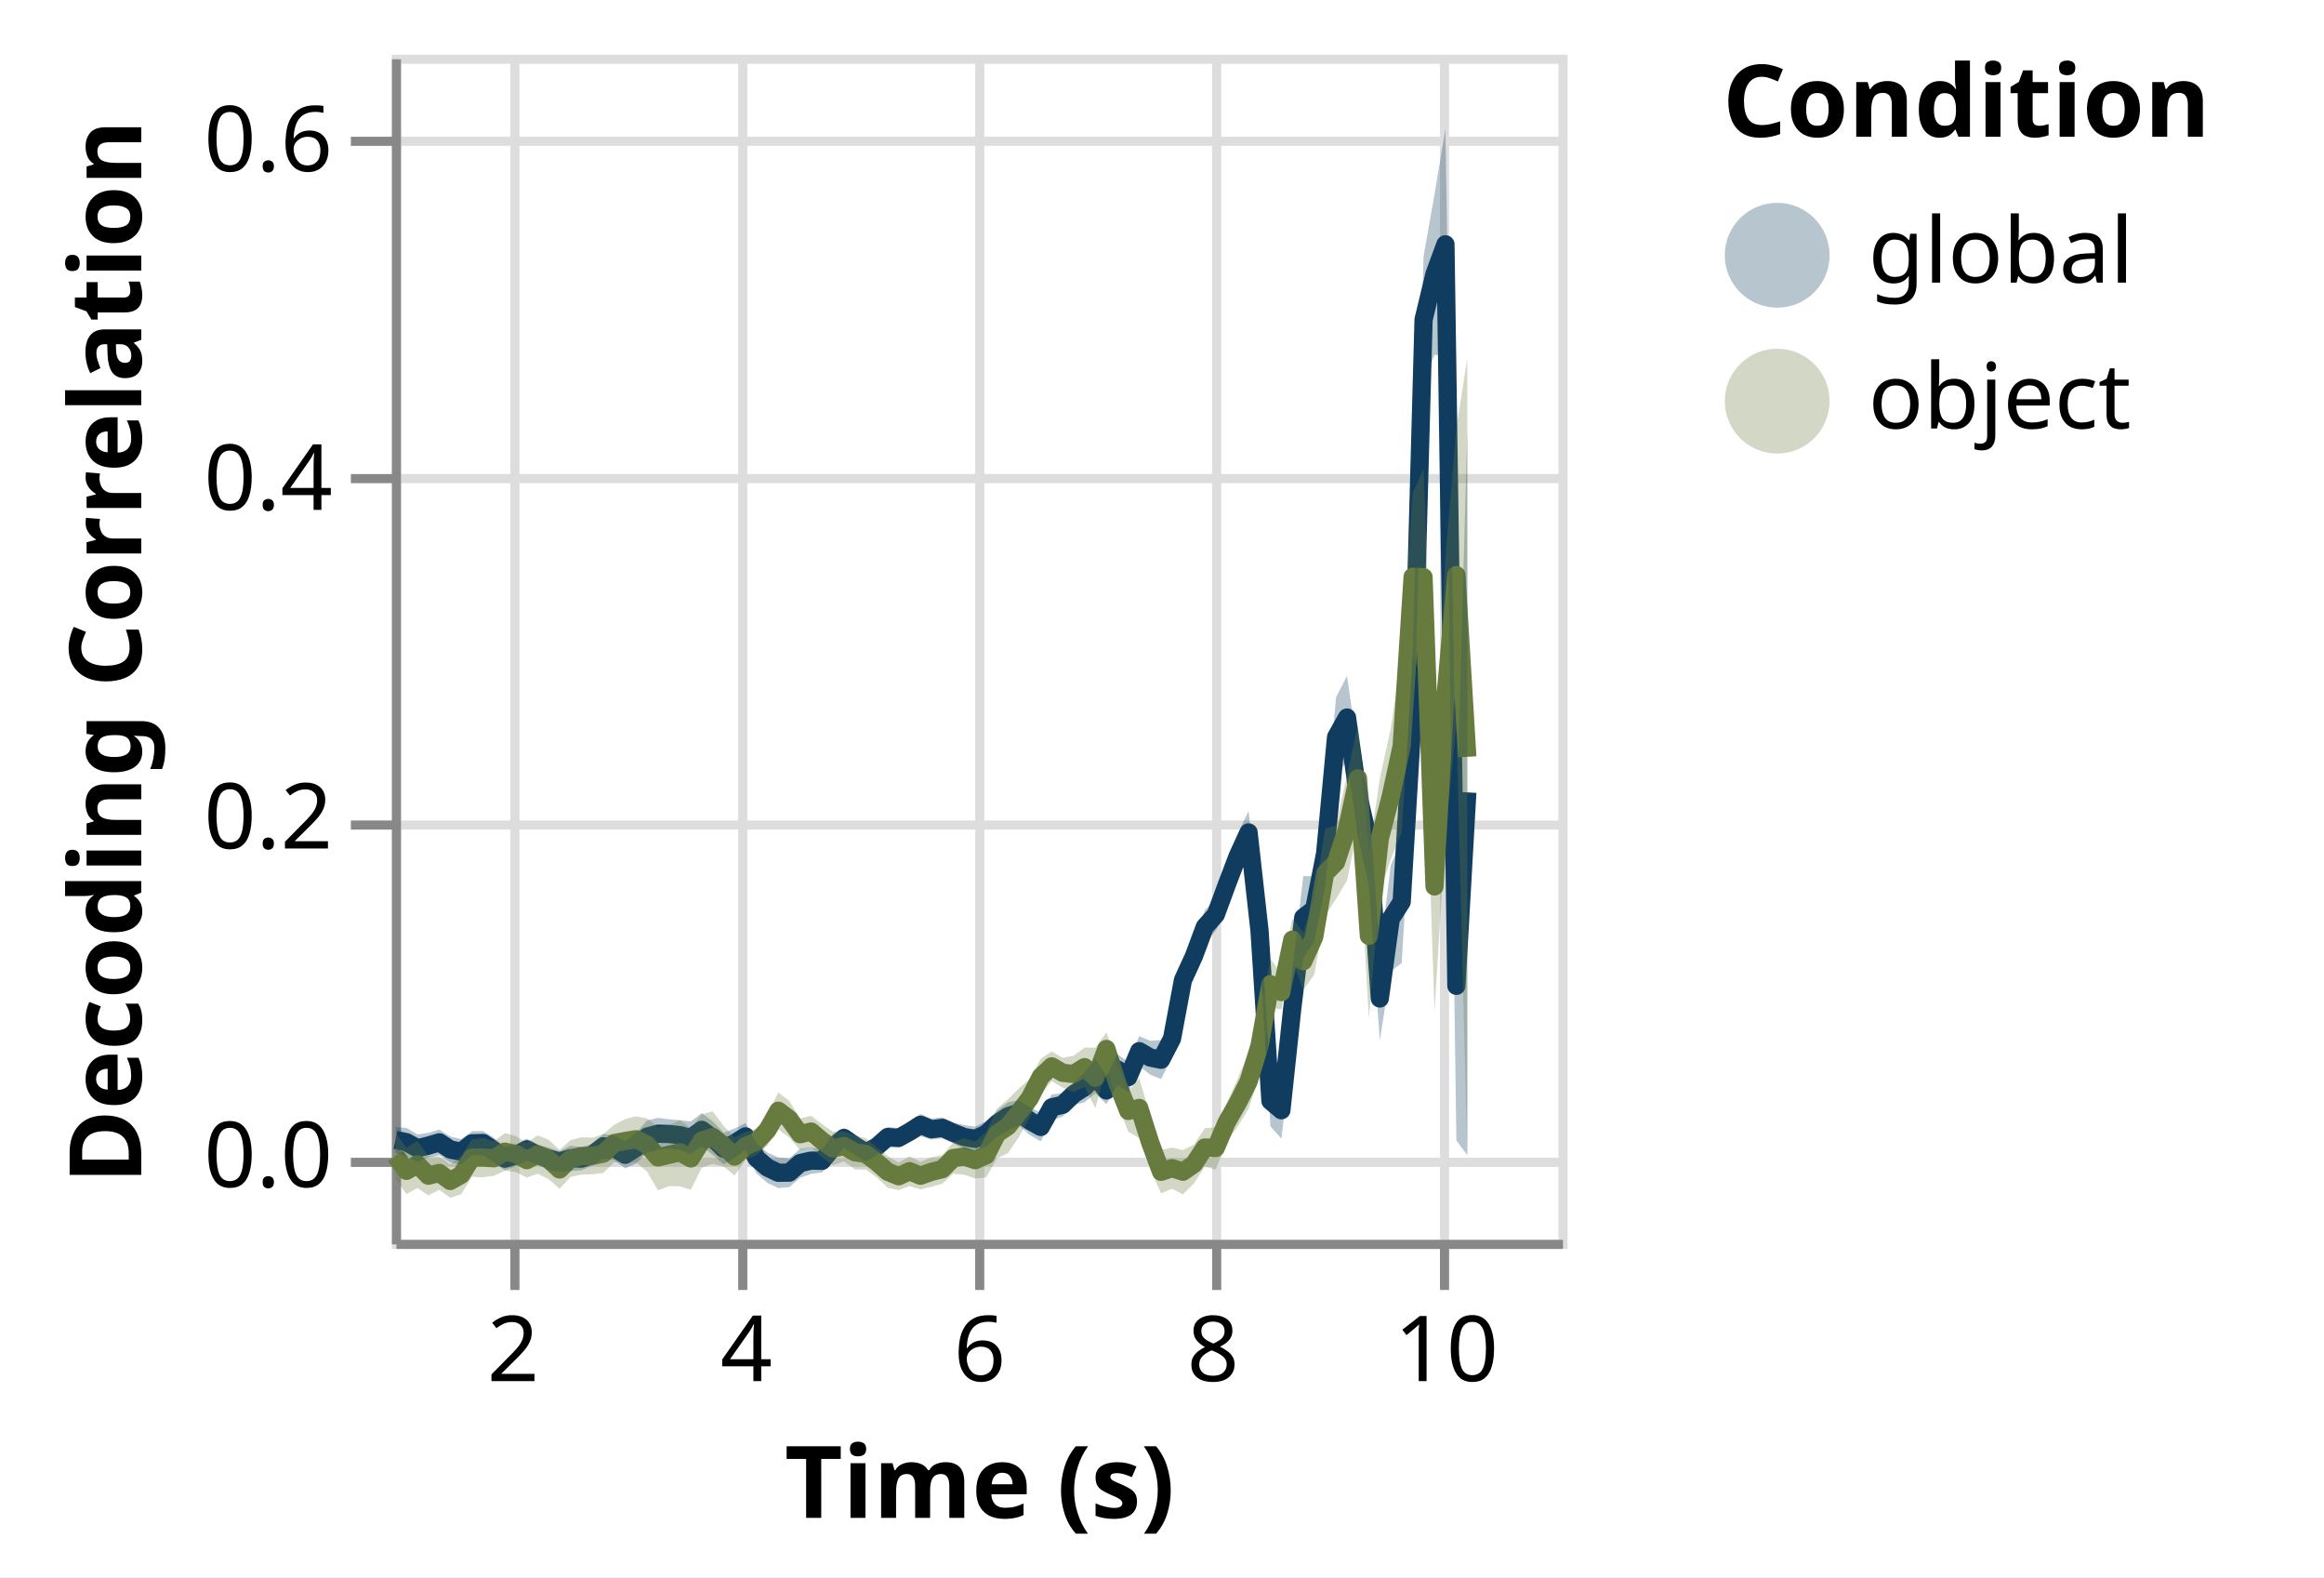
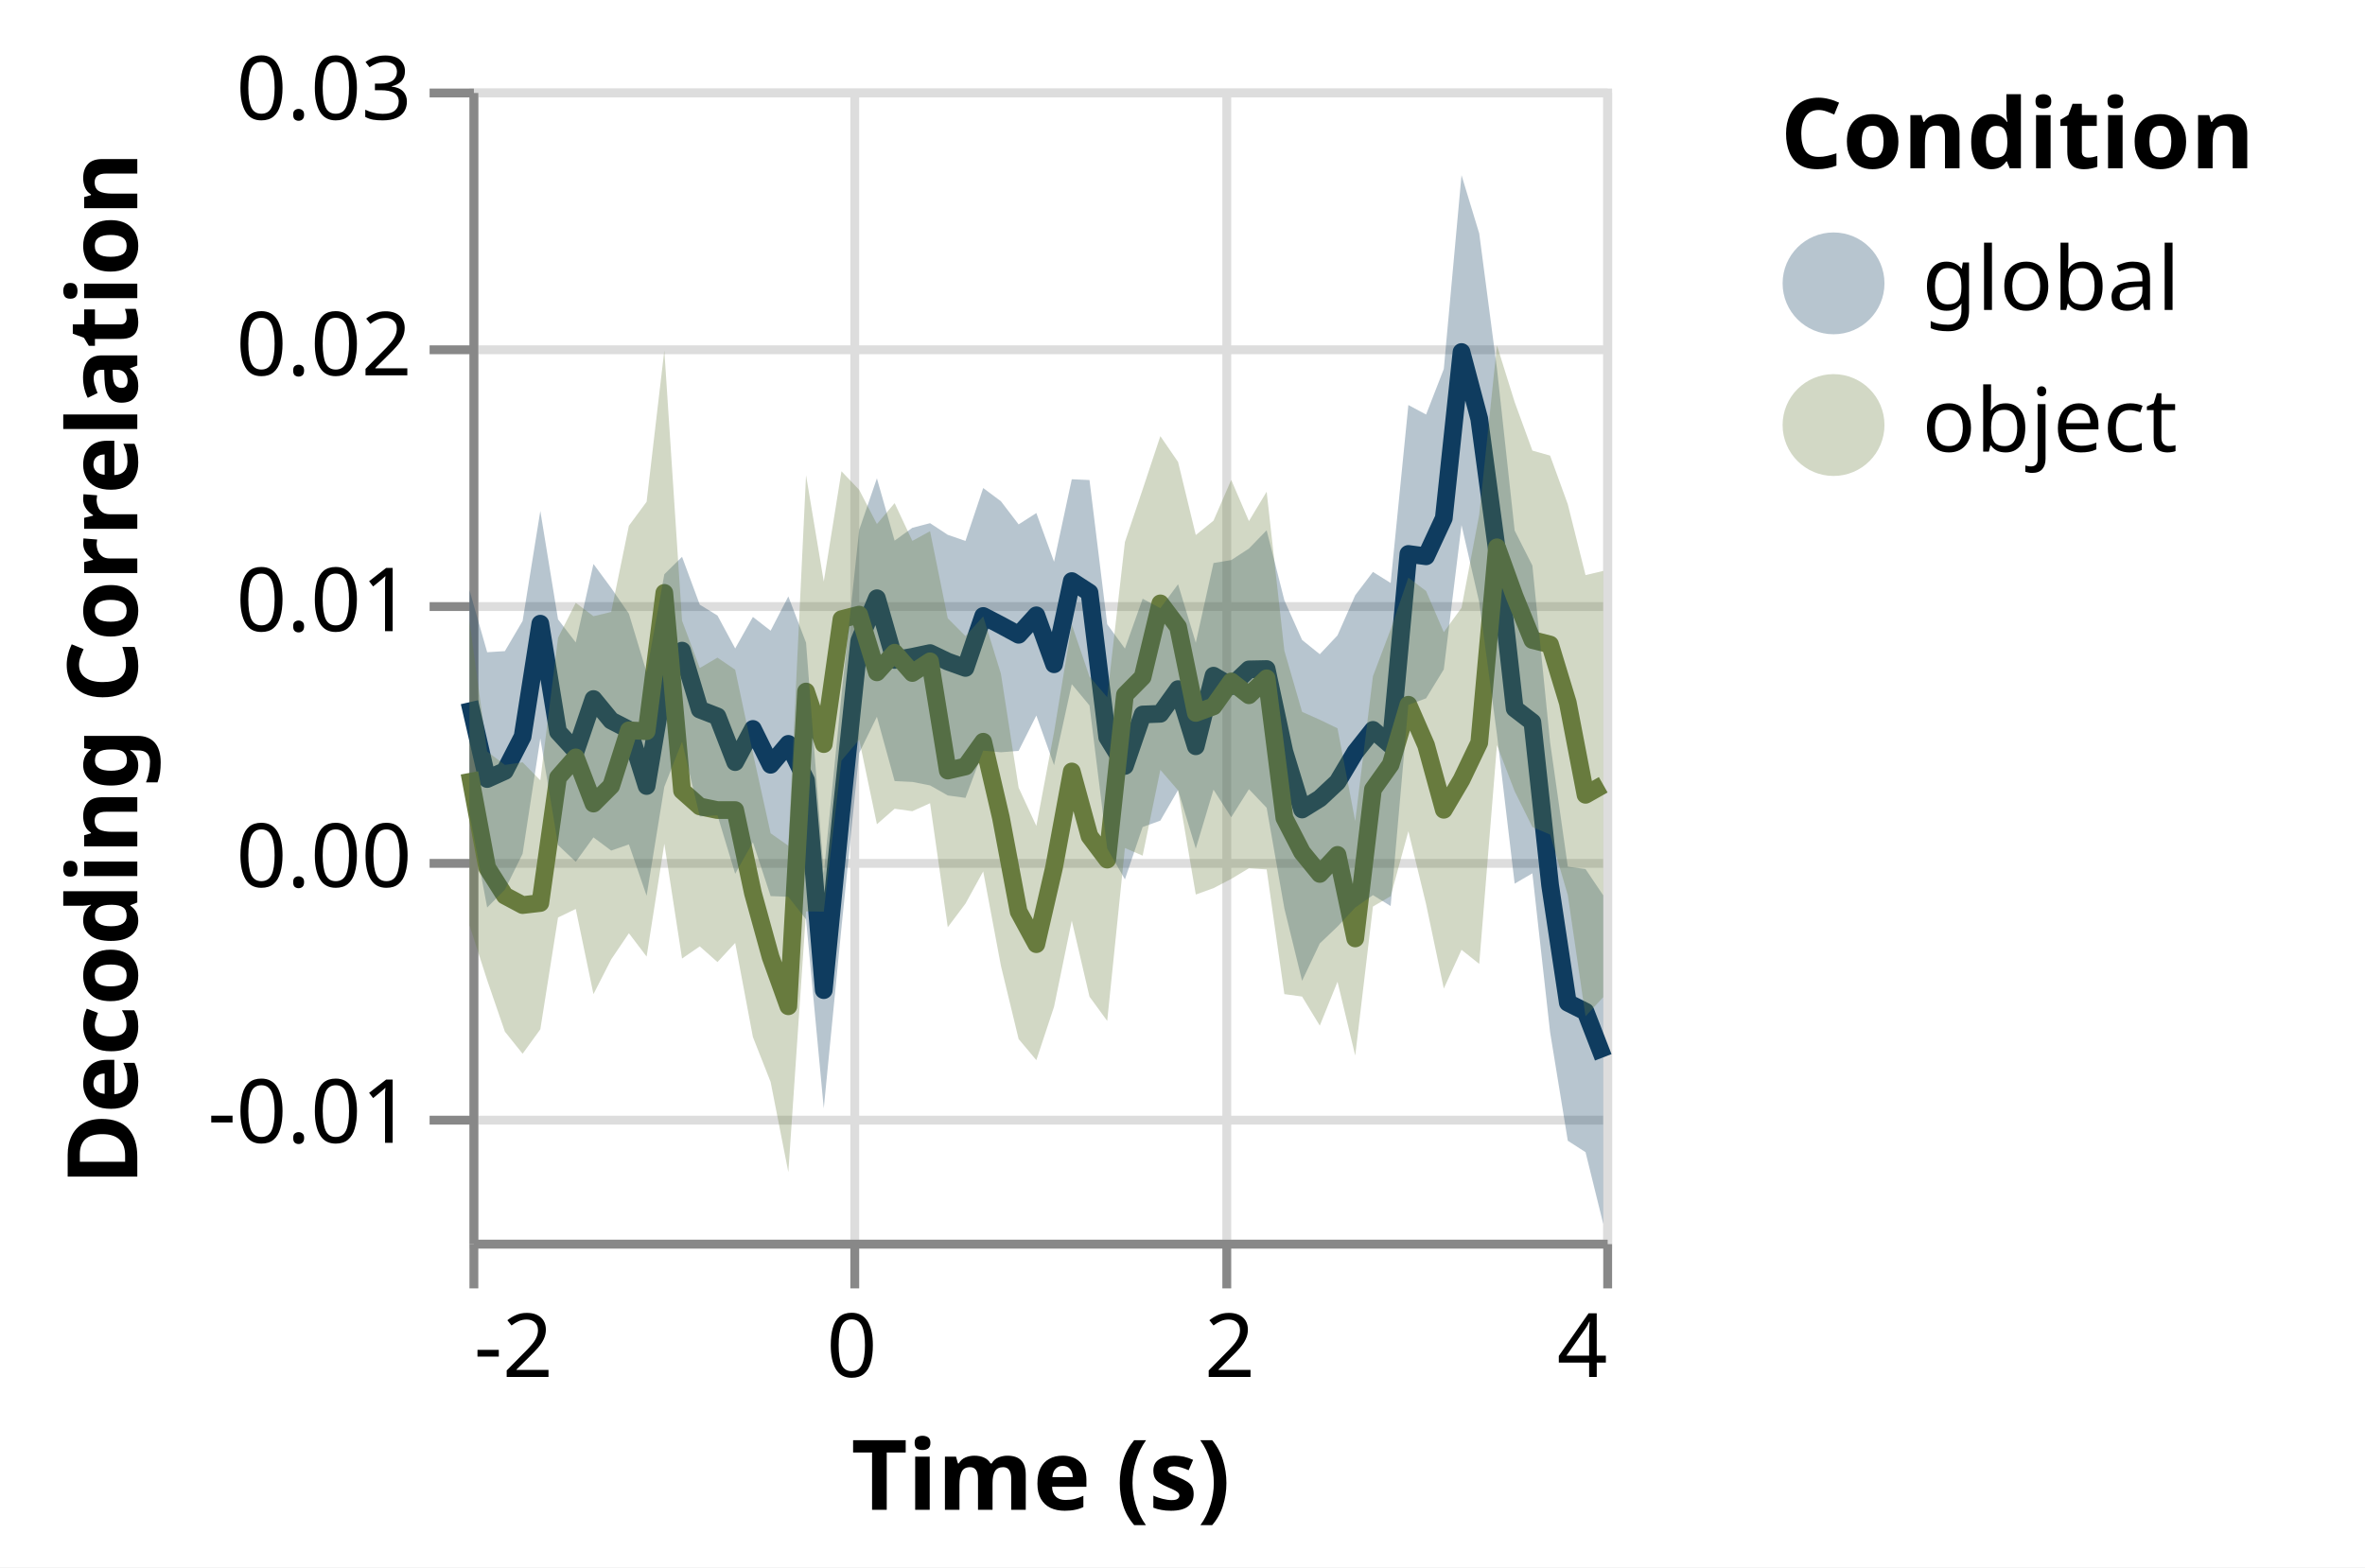
- <svg xmlns="http://www.w3.org/2000/svg" class="marks" width="255" height="173" viewBox="0 0 255 173" version="1.1">
-   <rect width="255" height="173" fill="white" />
-   <g fill="none" stroke-miterlimit="10" transform="translate(43,6)">
+ <svg xmlns="http://www.w3.org/2000/svg" class="marks" width="267" height="177" viewBox="0 0 267 177" version="1.1">
+   <rect width="267" height="177" fill="white" />
+   <g fill="none" stroke-miterlimit="10" transform="translate(53,10)">
    <g class="mark-group role-frame root" role="graphics-object" aria-roledescription="group mark container">
      <g transform="translate(0,0)">
        <path class="background" aria-hidden="true" d="M0.5,0.5h128v130h-128Z" stroke="#ddd" />
        <g>
          <g class="mark-group role-axis" aria-hidden="true">
            <g transform="translate(0.5,130.5)">
              <path class="background" aria-hidden="true" d="M0,0h0v0h0Z" pointer-events="none" />
              <g>
                <g class="mark-rule role-axis-grid" pointer-events="none">
-                   <line transform="translate(13,-130)" x2="0" y2="130" stroke="#ddd" stroke-width="1" opacity="1" />
-                   <line transform="translate(38,-130)" x2="0" y2="130" stroke="#ddd" stroke-width="1" opacity="1" />
-                   <line transform="translate(64,-130)" x2="0" y2="130" stroke="#ddd" stroke-width="1" opacity="1" />
-                   <line transform="translate(90,-130)" x2="0" y2="130" stroke="#ddd" stroke-width="1" opacity="1" />
-                   <line transform="translate(115,-130)" x2="0" y2="130" stroke="#ddd" stroke-width="1" opacity="1" />
+                   <line transform="translate(0,-130)" x2="0" y2="130" stroke="#ddd" stroke-width="1" opacity="1" />
+                   <line transform="translate(43,-130)" x2="0" y2="130" stroke="#ddd" stroke-width="1" opacity="1" />
+                   <line transform="translate(85,-130)" x2="0" y2="130" stroke="#ddd" stroke-width="1" opacity="1" />
+                   <line transform="translate(128,-130)" x2="0" y2="130" stroke="#ddd" stroke-width="1" opacity="1" />
                </g>
              </g>
              <path class="foreground" aria-hidden="true" d="" pointer-events="none" display="none" />
            </g>
          </g>
          <g class="mark-group role-axis" aria-hidden="true">
            <g transform="translate(0.5,0.5)">
              <path class="background" aria-hidden="true" d="M0,0h0v0h0Z" pointer-events="none" />
              <g>
                <g class="mark-rule role-axis-grid" pointer-events="none">
-                   <line transform="translate(0,121)" x2="128" y2="0" stroke="#ddd" stroke-width="1" opacity="1" />
-                   <line transform="translate(0,84)" x2="128" y2="0" stroke="#ddd" stroke-width="1" opacity="1" />
-                   <line transform="translate(0,46)" x2="128" y2="0" stroke="#ddd" stroke-width="1" opacity="1" />
-                   <line transform="translate(0,9)" x2="128" y2="0" stroke="#ddd" stroke-width="1" opacity="1" />
+                   <line transform="translate(0,116)" x2="128" y2="0" stroke="#ddd" stroke-width="1" opacity="1" />
+                   <line transform="translate(0,87)" x2="128" y2="0" stroke="#ddd" stroke-width="1" opacity="1" />
+                   <line transform="translate(0,58)" x2="128" y2="0" stroke="#ddd" stroke-width="1" opacity="1" />
+                   <line transform="translate(0,29)" x2="128" y2="0" stroke="#ddd" stroke-width="1" opacity="1" />
+                   <line transform="translate(0,0)" x2="128" y2="0" stroke="#ddd" stroke-width="1" opacity="1" />
                </g>
              </g>
              <path class="foreground" aria-hidden="true" d="" pointer-events="none" display="none" />
            </g>
          </g>
-           <g class="mark-group role-axis" role="graphics-symbol" aria-roledescription="axis" aria-label="X-axis titled 'Time (s)' for a linear scale with values from 1 to 11">
+           <g class="mark-group role-axis" role="graphics-symbol" aria-roledescription="axis" aria-label="X-axis titled 'Time (s)' for a linear scale with values from -2 to 4">
            <g transform="translate(0.5,130.5)">
              <path class="background" aria-hidden="true" d="M0,0h0v0h0Z" pointer-events="none" />
              <g>
                <g class="mark-rule role-axis-tick" pointer-events="none">
-                   <line transform="translate(13,0)" x2="0" y2="5" stroke="#888" stroke-width="1" opacity="1" />
-                   <line transform="translate(38,0)" x2="0" y2="5" stroke="#888" stroke-width="1" opacity="1" />
-                   <line transform="translate(64,0)" x2="0" y2="5" stroke="#888" stroke-width="1" opacity="1" />
-                   <line transform="translate(90,0)" x2="0" y2="5" stroke="#888" stroke-width="1" opacity="1" />
-                   <line transform="translate(115,0)" x2="0" y2="5" stroke="#888" stroke-width="1" opacity="1" />
+                   <line transform="translate(0,0)" x2="0" y2="5" stroke="#888" stroke-width="1" opacity="1" />
+                   <line transform="translate(43,0)" x2="0" y2="5" stroke="#888" stroke-width="1" opacity="1" />
+                   <line transform="translate(85,0)" x2="0" y2="5" stroke="#888" stroke-width="1" opacity="1" />
+                   <line transform="translate(128,0)" x2="0" y2="5" stroke="#888" stroke-width="1" opacity="1" />
                </g>
                <g class="mark-text role-axis-label" pointer-events="none">
-                   <text text-anchor="middle" transform="translate(12.8,15)" font-family="sans-serif" font-size="10px" fill="#000" opacity="1">2</text>
-                   <text text-anchor="middle" transform="translate(38.4,15)" font-family="sans-serif" font-size="10px" fill="#000" opacity="1">4</text>
-                   <text text-anchor="middle" transform="translate(64,15)" font-family="sans-serif" font-size="10px" fill="#000" opacity="1">6</text>
-                   <text text-anchor="middle" transform="translate(89.6,15)" font-family="sans-serif" font-size="10px" fill="#000" opacity="1">8</text>
-                   <text text-anchor="middle" transform="translate(115.2,15)" font-family="sans-serif" font-size="10px" fill="#000" opacity="1">10</text>
+                   <text text-anchor="start" transform="translate(0,15)" font-family="sans-serif" font-size="10px" fill="#000" opacity="1">-2</text>
+                   <text text-anchor="middle" transform="translate(42.66667,15)" font-family="sans-serif" font-size="10px" fill="#000" opacity="1">0</text>
+                   <text text-anchor="middle" transform="translate(85.33333,15)" font-family="sans-serif" font-size="10px" fill="#000" opacity="1">2</text>
+                   <text text-anchor="end" transform="translate(128,15)" font-family="sans-serif" font-size="10px" fill="#000" opacity="1">4</text>
                </g>
                <g class="mark-rule role-axis-domain" pointer-events="none">
                  <line transform="translate(0,0)" x2="128" y2="0" stroke="#888" stroke-width="1" opacity="1" />
                </g>
                <g class="mark-text role-axis-title" pointer-events="none">
                  <text text-anchor="middle" transform="translate(64,30)" font-family="sans-serif" font-size="11px" font-weight="bold" fill="#000" opacity="1">Time (s)</text>
                </g>
              </g>
              <path class="foreground" aria-hidden="true" d="" pointer-events="none" display="none" />
            </g>
          </g>
-           <g class="mark-group role-axis" role="graphics-symbol" aria-roledescription="axis" aria-label="Y-axis titled 'Decoding Correlation' for a linear scale with values from -0.1 to 0.7">
+           <g class="mark-group role-axis" role="graphics-symbol" aria-roledescription="axis" aria-label="Y-axis titled 'Decoding Correlation' for a linear scale with values from -0.01 to 0.03">
            <g transform="translate(0.5,0.5)">
              <path class="background" aria-hidden="true" d="M0,0h0v0h0Z" pointer-events="none" />
              <g>
                <g class="mark-rule role-axis-tick" pointer-events="none">
-                   <line transform="translate(0,121)" x2="-5" y2="0" stroke="#888" stroke-width="1" opacity="1" />
-                   <line transform="translate(0,84)" x2="-5" y2="0" stroke="#888" stroke-width="1" opacity="1" />
-                   <line transform="translate(0,46)" x2="-5" y2="0" stroke="#888" stroke-width="1" opacity="1" />
-                   <line transform="translate(0,9)" x2="-5" y2="0" stroke="#888" stroke-width="1" opacity="1" />
+                   <line transform="translate(0,116)" x2="-5" y2="0" stroke="#888" stroke-width="1" opacity="1" />
+                   <line transform="translate(0,87)" x2="-5" y2="0" stroke="#888" stroke-width="1" opacity="1" />
+                   <line transform="translate(0,58)" x2="-5" y2="0" stroke="#888" stroke-width="1" opacity="1" />
+                   <line transform="translate(0,29)" x2="-5" y2="0" stroke="#888" stroke-width="1" opacity="1" />
+                   <line transform="translate(0,0)" x2="-5" y2="0" stroke="#888" stroke-width="1" opacity="1" />
                </g>
                <g class="mark-text role-axis-label" pointer-events="none">
-                   <text text-anchor="end" transform="translate(-7,123.7143)" font-family="sans-serif" font-size="10px" fill="#000" opacity="1">0.0</text>
-                   <text text-anchor="end" transform="translate(-7,86.57143)" font-family="sans-serif" font-size="10px" fill="#000" opacity="1">0.2</text>
-                   <text text-anchor="end" transform="translate(-7,49.42857)" font-family="sans-serif" font-size="10px" fill="#000" opacity="1">0.4</text>
-                   <text text-anchor="end" transform="translate(-7,12.28571)" font-family="sans-serif" font-size="10px" fill="#000" opacity="1">0.6</text>
+                   <text text-anchor="end" transform="translate(-7,118.5556)" font-family="sans-serif" font-size="10px" fill="#000" opacity="1">-0.01</text>
+                   <text text-anchor="end" transform="translate(-7,89.66667)" font-family="sans-serif" font-size="10px" fill="#000" opacity="1">0.00</text>
+                   <text text-anchor="end" transform="translate(-7,60.77778)" font-family="sans-serif" font-size="10px" fill="#000" opacity="1">0.01</text>
+                   <text text-anchor="end" transform="translate(-7,31.88889)" font-family="sans-serif" font-size="10px" fill="#000" opacity="1">0.02</text>
+                   <text text-anchor="end" transform="translate(-7,3)" font-family="sans-serif" font-size="10px" fill="#000" opacity="1">0.03</text>
                </g>
                <g class="mark-rule role-axis-domain" pointer-events="none">
                  <line transform="translate(0,130)" x2="0" y2="-130" stroke="#888" stroke-width="1" opacity="1" />
                </g>
                <g class="mark-text role-axis-title" pointer-events="none">
-                   <text text-anchor="middle" transform="translate(-26,65) rotate(-90) translate(0,-2)" font-family="sans-serif" font-size="11px" font-weight="bold" fill="#000" opacity="1">Decoding Correlation</text>
+                   <text text-anchor="middle" transform="translate(-36,65) rotate(-90) translate(0,-2)" font-family="sans-serif" font-size="11px" font-weight="bold" fill="#000" opacity="1">Decoding Correlation</text>
                </g>
              </g>
              <path class="foreground" aria-hidden="true" d="" pointer-events="none" display="none" />
            </g>
          </g>
          <g class="mark-group role-scope layer_0_layer_0_layer_0_pathgroup" role="graphics-object" aria-roledescription="group mark container">
            <g transform="translate(0,0)">
              <path class="background" aria-hidden="true" d="M0,0h128v130h-128Z" />
              <g>
                <g class="mark-line role-mark layer_0_layer_0_layer_0_marks" role="graphics-object" aria-roledescription="line mark container">
-                   <path aria-label="Time (s): 1.03125; Condition: global; Decoding Correlation: 0.00903461987977" role="graphics-symbol" aria-roledescription="line mark" d="M0.4,119.036L1.6,119.294L2.8,119.955L4,119.665L5.2,119.306L6.4,120.083L7.6,120.336L8.8,119.412L10,119.377L11.2,120.188L12.4,121.095L13.6,120.731L14.8,120.077L16,120.686L17.2,121.1L18.4,121.398L19.6,121.051L20.8,121.088L22,120.665L23.2,119.734L24.4,119.925L25.6,120.663L26.8,119.915L28,118.684L29.2,118.357L30.4,118.39L31.6,118.514L32.8,118.838L34,117.937L35.2,118.841L36.4,120.001L37.6,119.409L38.8,118.649L40,121.04L41.2,122.075L42.4,122.644L43.6,122.629L44.8,121.575L46,121.307L47.2,121.335L48.4,119.857L49.6,118.825L50.8,119.661L52,120.415L53.2,119.781L54.4,118.723L55.6,118.819L56.8,118.15L58,117.379L59.2,117.869L60.4,117.719L61.6,118.253L62.8,118.727L64,118.922L65.2,118.388L66.4,117.255L67.6,116.445L68.8,116.053L70,116.948L71.2,117.618L72.4,115.467L73.6,115.188L74.8,114.019L76,113.257L77.2,112.062L78.4,113.614L79.6,111.316L80.8,112.159L82,109.306L83.2,110.001L84.4,110.244L85.6,107.925L86.8,101.508L88,98.89L89.2,95.663L90.4,94.334L91.6,91.077L92.8,87.92L94,85.314L95.2,96.09L96.4,114.765L97.6,115.785L98.8,104.541L100,94.643L101.2,93.729L102.4,87.614L103.6,74.854L104.8,72.708L106,81.153L107.2,86.275L108.4,103.522L109.6,94.785L110.8,92.926L112,72.711L113.2,29.068L114.4,24.066L115.6,20.8L116.8,102.135L118,80.918" stroke="#0F3C5F" stroke-width="2" stroke-linejoin="round" />
+                   <path aria-label="Time (s): -2; Condition: global; Decoding Correlation: 0.00601140862844" role="graphics-symbol" aria-roledescription="line mark" d="M0,69.3L2,77.976L4,77.071L6,73.181L8,60.433L10,72.638L12,74.818L14,68.94L16,71.374L18,72.403L20,78.767L22,66.943L24,63.473L26,70.129L28,70.906L30,76.066L32,72.318L34,76.368L36,74.004L38,78.112L40,101.817L42,81.565L44,62.412L46,57.559L48,64.529L50,64.176L52,63.753L54,64.712L56,65.431L58,59.561L60,60.601L62,61.687L64,59.487L66,65.017L68,55.621L70,56.922L72,73.247L74,76.499L76,70.686L78,70.61L80,67.822L82,74.279L84,66.303L86,67.493L88,65.594L90,65.554L92,74.886L94,81.419L96,80.177L98,78.308L100,74.949L102,72.424L104,74.151L106,52.556L108,52.825L110,48.516L112,29.752L114,37.288L116,52.147L118,70.01L120,71.551L122,89.953L124,103.237L126,104.243L128,109.404" stroke="#0F3C5F" stroke-width="2" stroke-linejoin="round" />
                </g>
              </g>
              <path class="foreground" aria-hidden="true" d="" display="none" />
            </g>
            <g transform="translate(0,0)">
              <path class="background" aria-hidden="true" d="M0,0h128v130h-128Z" />
              <g>
                <g class="mark-line role-mark layer_0_layer_0_layer_0_marks" role="graphics-object" aria-roledescription="line mark container">
-                   <path aria-label="Time (s): 1.03125; Condition: object; Decoding Correlation: -0.000404999665451" role="graphics-symbol" aria-roledescription="line mark" d="M0.4,120.789L1.6,122.436L2.8,121.719L4,122.963L5.2,122.661L6.4,123.545L7.6,122.867L8.8,120.973L10,120.974L11.2,121.05L12.4,120.327L13.6,120.588L14.8,121.261L16,120.625L17.2,121.169L18.4,122.285L19.6,121.094L20.8,120.812L22,120.79L23.2,120.542L24.4,119.383L25.6,119.155L26.8,118.963L28,119.554L29.2,120.962L30.4,120.67L31.6,120.394L32.8,121.069L34,119.121L35.2,118.717L36.4,119.673L37.6,120.867L38.8,119.718L40,119.232L41.2,117.975L42.4,115.839L43.6,116.753L44.8,118.416L46,118.122L47.2,119.138L48.4,119.981L49.6,119.714L50.8,120.399L52,120.572L53.2,121.484L54.4,122.528L55.6,123.027L56.8,122.467L58,122.967L59.2,122.539L60.4,122.248L61.6,121.031L62.8,120.863L64,121.258L65.2,120.73L66.4,118.353L67.6,117.543L68.8,116.013L70,114.443L71.2,112.106L72.4,110.973L73.6,111.68L74.8,111.808L76,111.056L77.2,112.22L78.4,109.06L79.6,112.824L80.8,115.862L82,115.531L83.2,119.31L84.4,122.539L85.6,122.137L86.8,122.529L88,121.69L89.2,119.872L90.4,119.92L91.6,117.103L92.8,115.01L94,112.629L95.2,108.716L96.4,101.96L97.6,102.822L98.8,97.076L100,99.439L101.2,96.773L102.4,89.792L103.6,88.573L104.8,84.914L106,79.368L107.2,96.656L108.4,85.973L109.6,81.365L110.8,75.827L112,57.271L113.2,57.312L114.4,91.236L115.6,70.455L116.8,57.083L118,77.017" stroke="#687B3E" stroke-width="2" stroke-linejoin="round" />
+                   <path aria-label="Time (s): -2; Condition: object; Decoding Correlation: 0.0032479727356" role="graphics-symbol" aria-roledescription="line mark" d="M0,77.284L2,87.989L4,91.147L6,92.211L8,91.977L10,77.804L12,75.531L14,80.748L16,78.749L18,72.472L20,72.576L22,56.953L24,79.294L26,81.068L28,81.484L30,81.482L32,90.843L34,98.087L36,103.639L38,68.094L40,74.031L42,59.92L44,59.408L46,65.929L48,63.709L50,66.003L52,64.683L54,77.023L56,76.558L58,73.762L60,82.339L62,92.947L64,96.627L66,87.954L68,77.121L70,84.424L72,87.076L74,68.473L76,66.454L78,58.139L80,60.799L82,70.512L84,69.775L86,66.956L88,68.517L90,66.601L92,82.374L94,86.249L96,88.694L98,86.541L100,95.979L102,79.147L104,76.337L106,69.587L108,74.166L110,81.45L112,78.053L114,73.87L116,51.808L118,57.356L120,62.28L122,62.785L124,69.362L126,79.758L128,78.625" stroke="#687B3E" stroke-width="2" stroke-linejoin="round" />
                </g>
              </g>
              <path class="foreground" aria-hidden="true" d="" display="none" />
            </g>
          </g>
          <g class="mark-group role-scope layer_0_layer_0_layer_1_layer_0_pathgroup" role="graphics-object" aria-roledescription="group mark container">
            <g transform="translate(0,0)">
              <path class="background" aria-hidden="true" d="M0,0h128v130h-128Z" />
              <g>
                <g class="mark-area role-mark layer_0_layer_0_layer_1_layer_0_marks" role="graphics-object" aria-roledescription="area mark container">
-                   <path aria-label=": 0.00158043592428; upper_lower: 0.0164982610677; Time (s): 1.03125; Condition: global; upper: 0.0164982610677; lower: 0.00158043592428" role="graphics-symbol" aria-roledescription="errorband" d="M0.4,120.421L1.6,120.87L2.8,121.466L4,120.968L5.2,120.71L6.4,121.494L7.6,121.729L8.8,120.731L10,120.71L11.2,121.521L12.4,122.378L13.6,121.923L14.8,121.309L16,121.79L17.2,122.346L18.4,122.564L19.6,122.445L20.8,122.378L22,121.864L23.2,121.077L24.4,121.257L25.6,122.169L26.8,121.624L28,120.423L29.2,120.121L30.4,119.988L31.6,120.112L32.8,120.583L34,119.746L35.2,120.661L36.4,121.742L37.6,121.021L38.8,120.151L40,122.716L41.2,123.755L42.4,124.324L43.6,124.219L44.8,123.185L46,122.754L47.2,122.611L48.4,121.33L49.6,119.885L50.8,120.702L52,121.39L53.2,120.738L54.4,119.862L55.6,119.898L56.8,119.238L58,118.644L59.2,119.007L60.4,118.863L61.6,119.416L62.8,120.048L64,120.267L65.2,119.799L66.4,118.698L67.6,117.989L68.8,117.456L70,118.506L71.2,119.191L72.4,116.91L73.6,116.469L74.8,115.227L76,114.904L77.2,113.935L78.4,115.12L79.6,113.009L80.8,113.809L82,110.949L83.2,111.875L84.4,112.37L85.6,109.95L86.8,103.124L88,100.565L89.2,97.505L90.4,96.093L91.6,93.811L92.8,90.291L94,87.743L95.2,98.506L96.4,117.564L97.6,118.899L98.8,108.699L100,99.08L101.2,97.361L102.4,91.265L103.6,79.308L104.8,77.385L106,85.811L107.2,91.13L108.4,108.121L109.6,100.541L110.8,99.648L112,79.579L113.2,35.966L114.4,32.931L115.6,32.95L116.8,119.103L118,120.714L118,41.122L116.8,84.963L115.6,8.116L114.4,15.317L113.2,22.108L112,65.749L110.8,86.152L109.6,88.914L108.4,98.629L107.2,81.308L106,76.356L104.8,68.153L103.6,70.483L102.4,83.954L101.2,90.105L100,90.098L98.8,100.505L97.6,112.781L96.4,112L95.2,93.683L94,82.963L92.8,85.488L91.6,88.337L90.4,92.61L89.2,93.838L88,97.18L86.8,99.812L85.6,105.835L84.4,108.098L83.2,108.163L82,107.663L80.8,110.464L79.6,109.64L78.4,112.077L77.2,110.143L76,111.628L74.8,112.808L73.6,113.909L72.4,114.049L71.2,116.086L70,115.455L68.8,114.672L67.6,114.916L66.4,115.835L65.2,117.009L64,117.587L62.8,117.417L61.6,117.137L60.4,116.557L59.2,116.706L58,116.176L56.8,117.065L55.6,117.758L54.4,117.598L53.2,118.819L52,119.4L50.8,118.626L49.6,117.73L48.4,118.391L47.2,120.077L46,119.853L44.8,120.011L43.6,121.055L42.4,120.96L41.2,120.418L40,119.407L38.8,117.181L37.6,117.795L36.4,118.243L35.2,116.991L34,116.097L32.8,117.017L31.6,116.875L30.4,116.773L29.2,116.619L28,116.904L26.8,118.265L25.6,119.176L24.4,118.579L23.2,118.37L22,119.483L20.8,119.817L19.6,119.681L18.4,120.275L17.2,119.862L16,119.569L14.8,118.902L13.6,119.565L12.4,119.841L11.2,118.809L10,118.059L8.8,118.084L7.6,118.951L6.4,118.664L5.2,117.905L4,118.272L2.8,118.445L1.6,117.724L0.4,117.65Z" fill="#0F3C5F" opacity="0.3" />
+                   <path aria-label=": 0.00166218605209; upper_lower: 0.0103978255848; Time (s): -2; Condition: global; upper: 0.0103978255848; lower: 0.00166218605209" role="graphics-symbol" aria-roledescription="errorband" d="M0,81.865L2,92.485L4,90.474L6,86.415L8,73.399L10,85.43L12,87.322L14,84.566L16,86.056L18,85.36L20,91.157L22,78.856L24,73.755L26,82.2L28,82.069L30,88.676L32,85.112L34,91.197L36,91.274L38,93.825L40,115.168L42,94.743L44,75.037L46,70.941L48,78.207L50,78.304L52,78.697L54,79.829L56,80.106L58,74.773L60,74.955L62,74.793L64,70.802L66,76.407L68,67.266L70,69.667L72,85.826L74,89.31L76,83.396L78,82.672L80,79.219L82,85.84L84,79.173L86,82.296L88,79.125L90,81.224L92,92.59L94,100.766L96,96.542L98,94.638L100,92.495L102,91.085L104,92.319L106,69.601L108,68.862L110,65.591L112,49.296L114,58.02L116,72.938L118,89.79L120,88.624L122,106.566L124,118.826L126,120.113L128,128.219L128,91.111L126,88.142L124,87.872L122,73.824L120,53.866L118,49.913L116,31.607L114,16.365L112,9.782L110,31.669L108,36.811L106,35.74L104,55.838L102,54.587L100,57.217L98,61.751L96,63.881L94,62.27L92,57.788L90,49.881L88,51.947L86,53.251L84,53.581L82,62.582L80,55.977L78,58.679L76,57.615L74,63.244L72,60.499L70,44.211L68,44.123L66,53.44L64,47.936L62,49.219L60,46.606L58,45.112L56,51.087L54,50.397L52,49.082L50,49.604L48,51.054L46,44.019L44,49.833L42,68.491L40,88.661L38,62.576L36,57.351L34,61.226L32,59.67L30,63.228L28,59.512L26,58.281L24,52.881L22,54.848L20,65.922L18,59.305L16,56.401L14,53.69L12,62.549L10,59.942L8,47.704L6,60.125L4,63.53L2,63.656L0,56.629Z" fill="#0F3C5F" opacity="0.3" />
                </g>
              </g>
              <path class="foreground" aria-hidden="true" d="" display="none" />
            </g>
            <g transform="translate(0,0)">
              <path class="background" aria-hidden="true" d="M0,0h128v130h-128Z" />
              <g>
                <g class="mark-area role-mark layer_0_layer_0_layer_1_layer_0_marks" role="graphics-object" aria-roledescription="area mark container">
-                   <path aria-label=": -0.0140661982419; upper_lower: 0.0131614814817; Time (s): 1.03125; Condition: object; upper: 0.0131614814817; lower: -0.0140661982419" role="graphics-symbol" aria-roledescription="errorband" d="M0.4,123.327L1.6,124.984L2.8,124.319L4,125.126L5.2,124.512L6.4,125.388L7.6,124.998L8.8,123.076L10,123.145L11.2,122.969L12.4,122.42L13.6,122.559L14.8,123.163L16,122.745L17.2,123.349L18.4,124.402L19.6,123.102L20.8,122.843L22,122.806L23.2,122.661L24.4,121.489L25.6,121.554L26.8,121.477L28,122.524L29.2,124.575L30.4,124.113L31.6,124.134L32.8,124.502L34,122.09L35.2,121.67L36.4,121.967L37.6,122.944L38.8,121.244L40,120.718L41.2,119.667L42.4,117.894L43.6,118.78L44.8,120.152L46,119.874L47.2,120.958L48.4,121.822L49.6,121.405L50.8,122.265L52,122.285L53.2,123.162L54.4,124.281L55.6,124.545L56.8,124.104L58,124.462L59.2,124.174L60.4,123.831L61.6,122.736L62.8,122.861L64,123.266L65.2,123.154L66.4,121.068L67.6,120.48L68.8,118.717L70,116.569L71.2,114.008L72.4,112.598L73.6,113.305L74.8,113.813L76,113.236L77.2,115.556L78.4,110.898L79.6,115.093L80.8,118.149L82,118.834L83.2,122.207L84.4,124.9L85.6,124.392L86.8,125.016L88,123.82L89.2,121.974L90.4,122.286L91.6,119.294L92.8,117.583L94,115.619L95.2,112.112L96.4,104.544L97.6,104.718L98.8,99.351L100,102.602L101.2,100.911L102.4,94.458L103.6,92.585L104.8,90.588L106,84.697L107.2,105.697L108.4,91.892L109.6,88.257L110.8,85.303L112,65.858L113.2,68.577L114.4,104.941L115.6,85.473L116.8,73.66L118,120.714L118,33.319L116.8,40.906L115.6,55.048L114.4,77.497L113.2,45.381L112,48.108L110.8,66.02L109.6,73.914L108.4,79.421L107.2,87.487L106,73.57L104.8,78.997L103.6,84.512L102.4,84.939L101.2,92.664L100,96.263L98.8,94.76L97.6,100.844L96.4,99.16L95.2,105.135L94,109.468L92.8,112.334L91.6,114.998L90.4,117.638L89.2,117.761L88,119.554L86.8,120.151L85.6,119.881L84.4,120.136L83.2,116.307L82,112.283L80.8,113.649L79.6,110.559L78.4,107.251L77.2,108.923L76,108.91L74.8,109.806L73.6,110.028L72.4,109.338L71.2,110.124L70,112.322L68.8,113.385L67.6,114.585L66.4,115.592L65.2,118.167L64,119.209L62.8,118.852L61.6,119.303L60.4,120.705L59.2,120.936L58,121.459L56.8,120.833L55.6,121.529L54.4,120.797L53.2,119.838L52,118.858L50.8,118.549L49.6,118.094L48.4,118.145L47.2,117.323L46,116.384L44.8,116.698L43.6,114.764L42.4,113.822L41.2,116.261L40,117.793L38.8,118.172L37.6,118.753L36.4,117.502L35.2,115.908L34,116.232L32.8,117.754L31.6,116.865L30.4,117.392L29.2,117.599L28,116.69L26.8,116.451L25.6,116.753L24.4,117.363L23.2,118.414L22,118.796L20.8,118.743L19.6,119.069L18.4,120.136L17.2,119.019L16,118.545L14.8,119.354L13.6,118.625L12.4,118.287L11.2,119.206L10,118.81L8.8,118.952L7.6,120.792L6.4,121.724L5.2,120.829L4,120.799L2.8,119.145L1.6,119.888L0.4,118.27Z" fill="#687B3E" opacity="0.3" />
+                   <path aria-label=": -0.00270577123034; upper_lower: 0.0091975377688; Time (s): -2; Condition: object; upper: 0.0091975377688; lower: -0.00270577123034" role="graphics-symbol" aria-roledescription="errorband" d="M0,94.483L2,100.688L4,106.503L6,108.998L8,106.242L10,93.612L12,92.649L14,102.268L16,98.347L18,95.39L20,98.025L22,85.278L24,98.249L26,96.873L28,98.647L30,96.485L32,107.109L34,112.182L36,122.368L38,92.916L40,92.953L42,75.893L44,73.519L46,83.082L48,81.331L50,81.608L52,80.708L54,94.713L56,92.045L58,88.406L60,99.068L62,107.338L64,109.723L66,103.684L68,93.968L70,102.554L72,105.292L74,85.768L76,86.629L78,76.941L80,79.26L82,91.02L84,90.299L86,89.257L88,88.055L90,88.184L92,102.266L94,102.541L96,105.827L98,100.865L100,109.203L102,92.375L104,91.206L106,83.873L108,92.108L110,101.639L112,97.262L114,98.851L116,74.148L118,79.363L120,83.4L122,84.246L124,91.091L126,104.771L128,102.606L128,54.474L126,54.946L124,46.952L122,41.451L120,40.885L118,35.406L116,29L114,48.118L112,58.636L110,61.388L108,56.747L106,55.228L104,61.071L102,66.365L100,82.725L98,72.245L96,71.282L94,70.387L92,63.482L90,45.53L88,48.849L86,44.193L84,48.799L82,50.423L80,42.169L78,39.254L76,45.271L74,51.21L72,68.734L70,66.404L68,60.538L66,72.675L64,83.275L62,78.951L60,66.087L58,59.608L56,61.83L54,59.825L52,49.988L50,51.08L48,46.819L46,49.177L44,45.318L42,43.221L40,55.674L38,43.665L36,85.507L34,84.101L32,75.047L30,65.63L28,64.265L26,65.437L24,60.087L22,29.575L20,46.665L18,49.373L16,59.104L14,59.59L12,58.075L10,62.023L8,78.125L6,76.083L4,76.382L2,74.864L0,60.096Z" fill="#687B3E" opacity="0.3" />
                </g>
              </g>
              <path class="foreground" aria-hidden="true" d="" display="none" />
            </g>
          </g>
          <g class="mark-group role-legend" role="graphics-symbol" aria-roledescription="legend" aria-label="Symbol legend titled 'Condition' for fill color and stroke color with 2 values: global, object">
-             <g transform="translate(146,0)">
+             <g transform="translate(148,0)">
              <path class="background" aria-hidden="true" d="M0,0h61v45h-61Z" pointer-events="none" />
              <g>
                <g class="mark-group role-legend-entry">
                  <g transform="translate(0,16)">
                    <path class="background" aria-hidden="true" d="M0,0h0v0h0Z" pointer-events="none" />
                    <g>
                      <g class="mark-group role-scope" role="graphics-object" aria-roledescription="group mark container">
                        <g transform="translate(0,0)">
                          <path class="background" aria-hidden="true" d="M0,0h47v12.5h-47Z" pointer-events="none" opacity="1" />
                          <g>
                            <g class="mark-symbol role-legend-symbol" pointer-events="none">
                              <path transform="translate(6,6)" d="M5,0A5,5,0,1,1,-5,0A5,5,0,1,1,5,0" fill="#0F3C5F" stroke="#0F3C5F" stroke-width="1.5" opacity="0.3" />
                            </g>
                            <g class="mark-text role-legend-label" pointer-events="none">
                              <text text-anchor="start" transform="translate(16,9)" font-family="sans-serif" font-size="10px" fill="#000" opacity="1">global</text>
                            </g>
                          </g>
                          <path class="foreground" aria-hidden="true" d="" pointer-events="none" display="none" />
                        </g>
                        <g transform="translate(0,16)">
                          <path class="background" aria-hidden="true" d="M0,0h47v12.5h-47Z" pointer-events="none" opacity="1" />
                          <g>
                            <g class="mark-symbol role-legend-symbol" pointer-events="none">
                              <path transform="translate(6,6)" d="M5,0A5,5,0,1,1,-5,0A5,5,0,1,1,5,0" fill="#687B3E" stroke="#687B3E" stroke-width="1.5" opacity="0.3" />
                            </g>
                            <g class="mark-text role-legend-label" pointer-events="none">
                              <text text-anchor="start" transform="translate(16,9)" font-family="sans-serif" font-size="10px" fill="#000" opacity="1">object</text>
                            </g>
                          </g>
                          <path class="foreground" aria-hidden="true" d="" pointer-events="none" display="none" />
                        </g>
                      </g>
                    </g>
                    <path class="foreground" aria-hidden="true" d="" pointer-events="none" display="none" />
                  </g>
                </g>
                <g class="mark-text role-legend-title" pointer-events="none">
                  <text text-anchor="start" transform="translate(0,9)" font-family="sans-serif" font-size="11px" font-weight="bold" fill="#000" opacity="1">Condition</text>
                </g>
              </g>
              <path class="foreground" aria-hidden="true" d="" pointer-events="none" display="none" />
            </g>
          </g>
        </g>
        <path class="foreground" aria-hidden="true" d="" display="none" />
      </g>
    </g>
  </g>
</svg>
